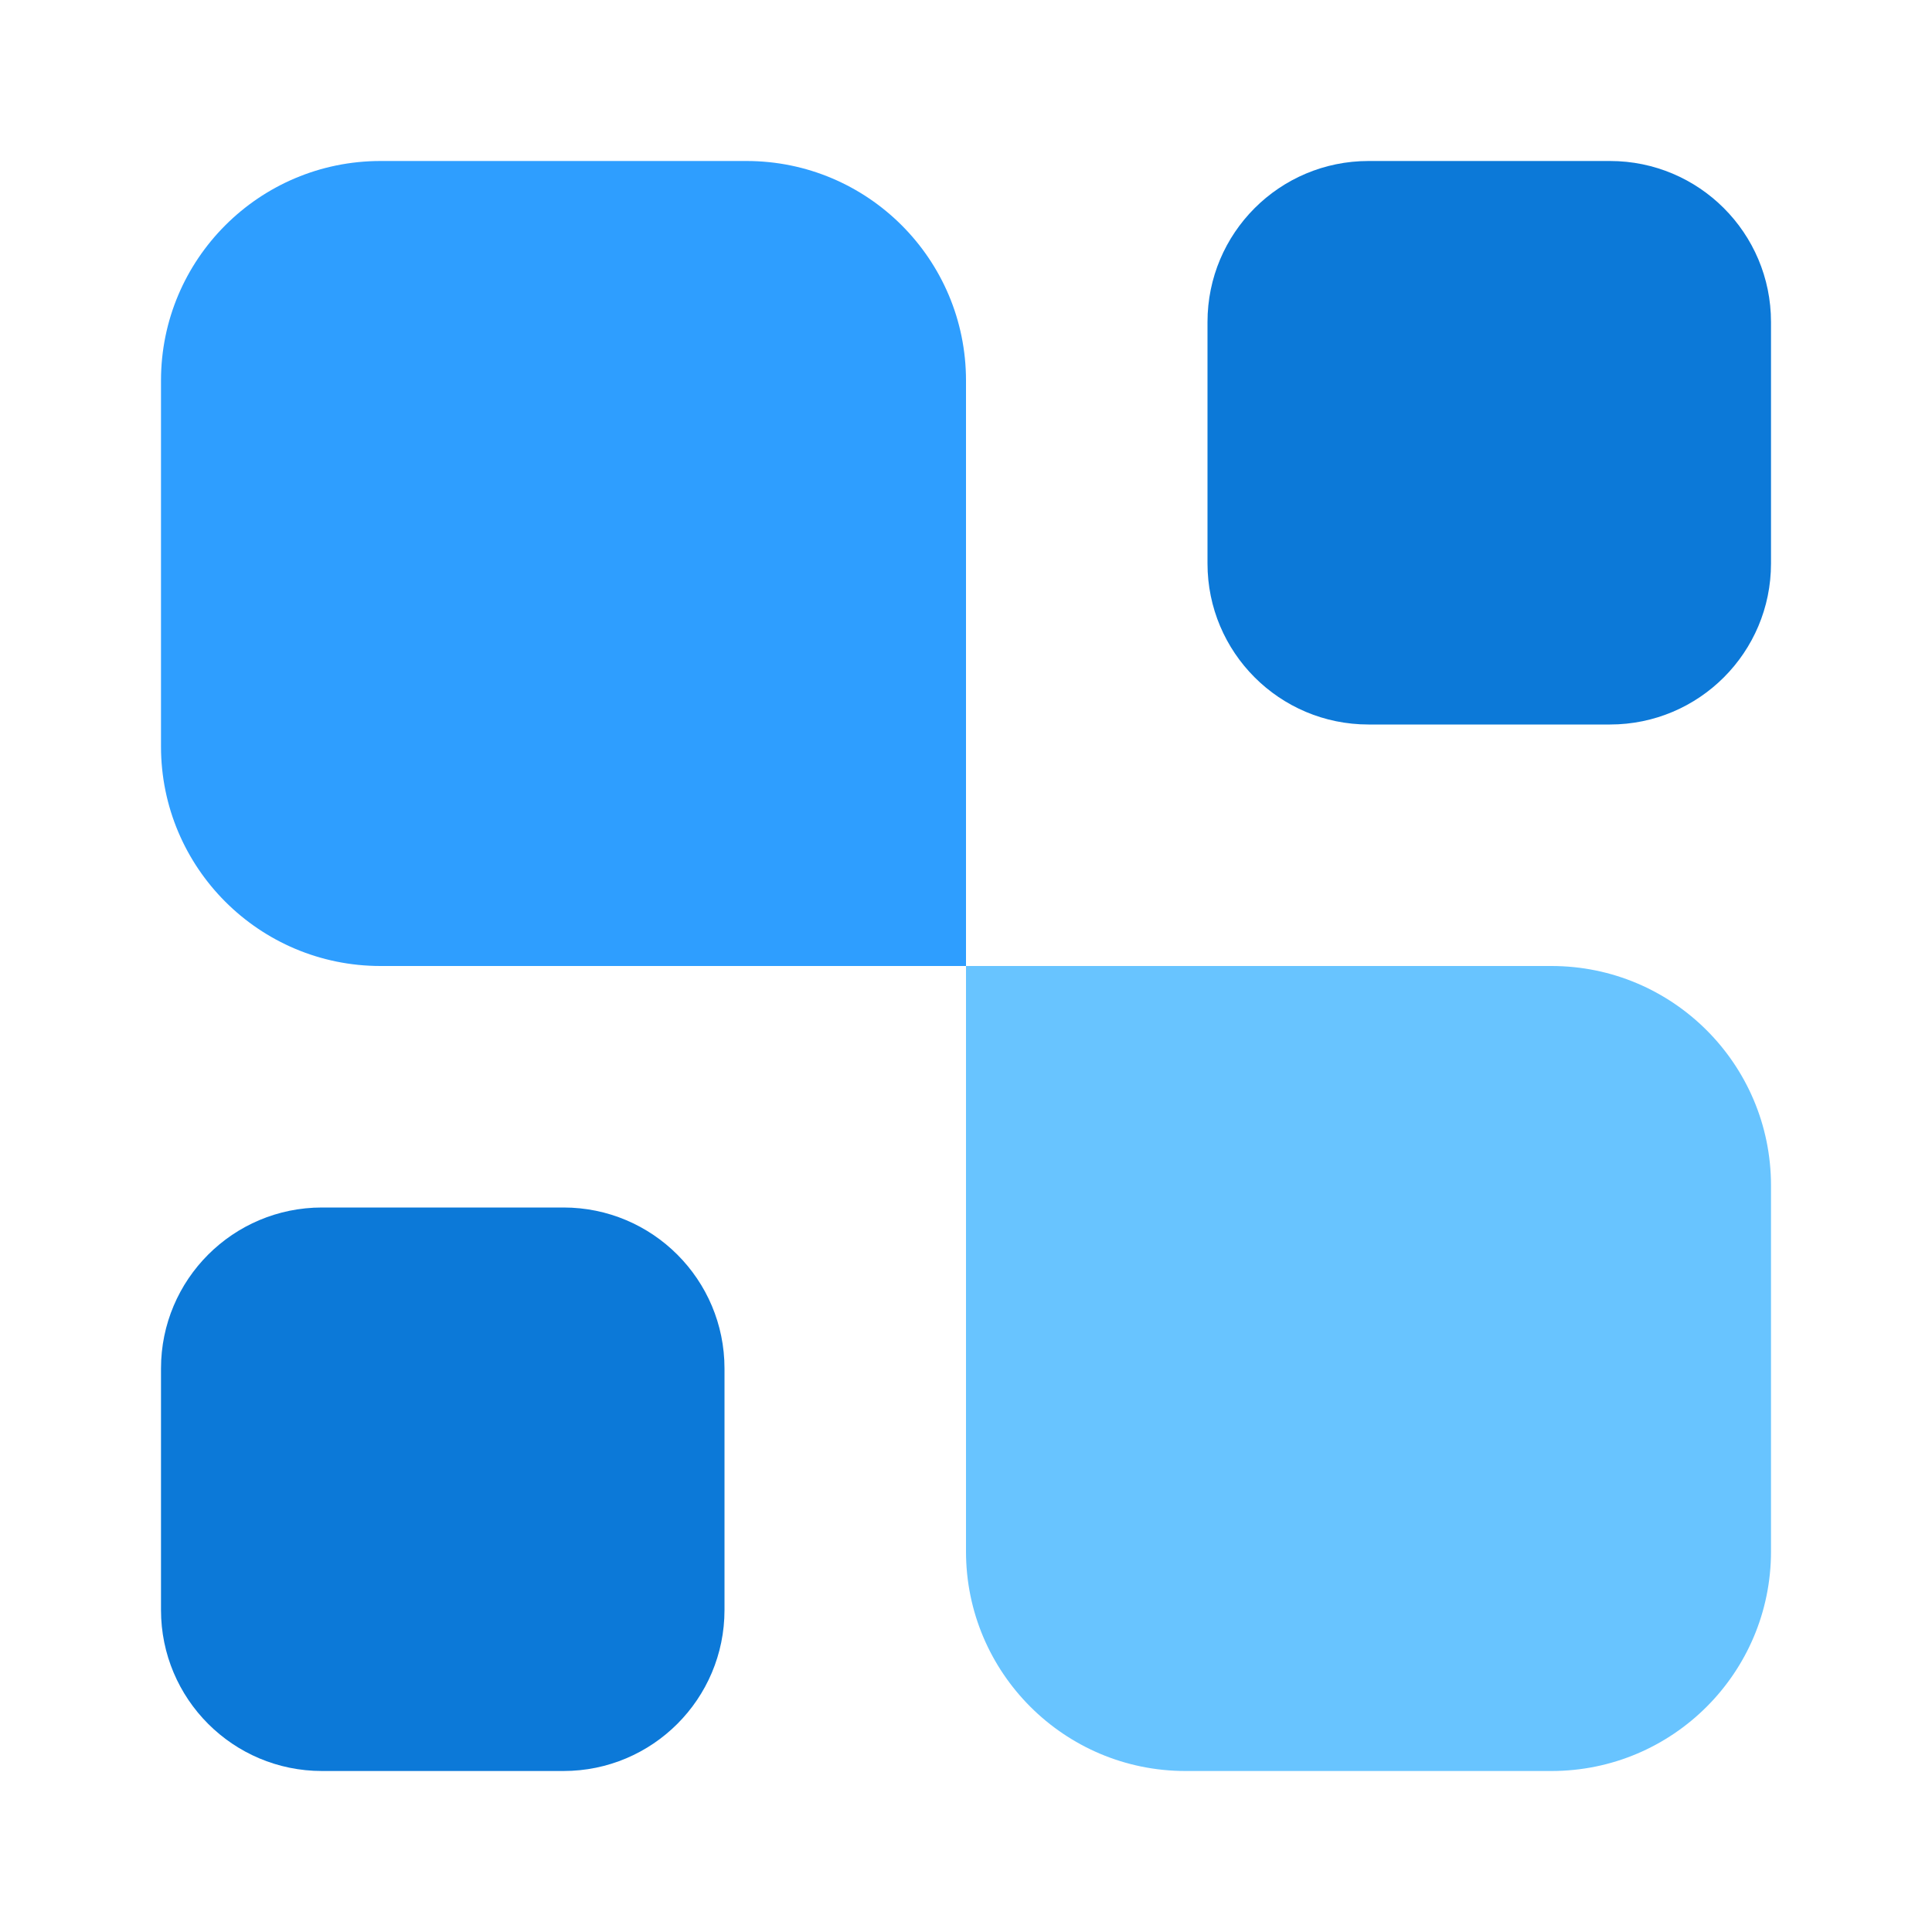
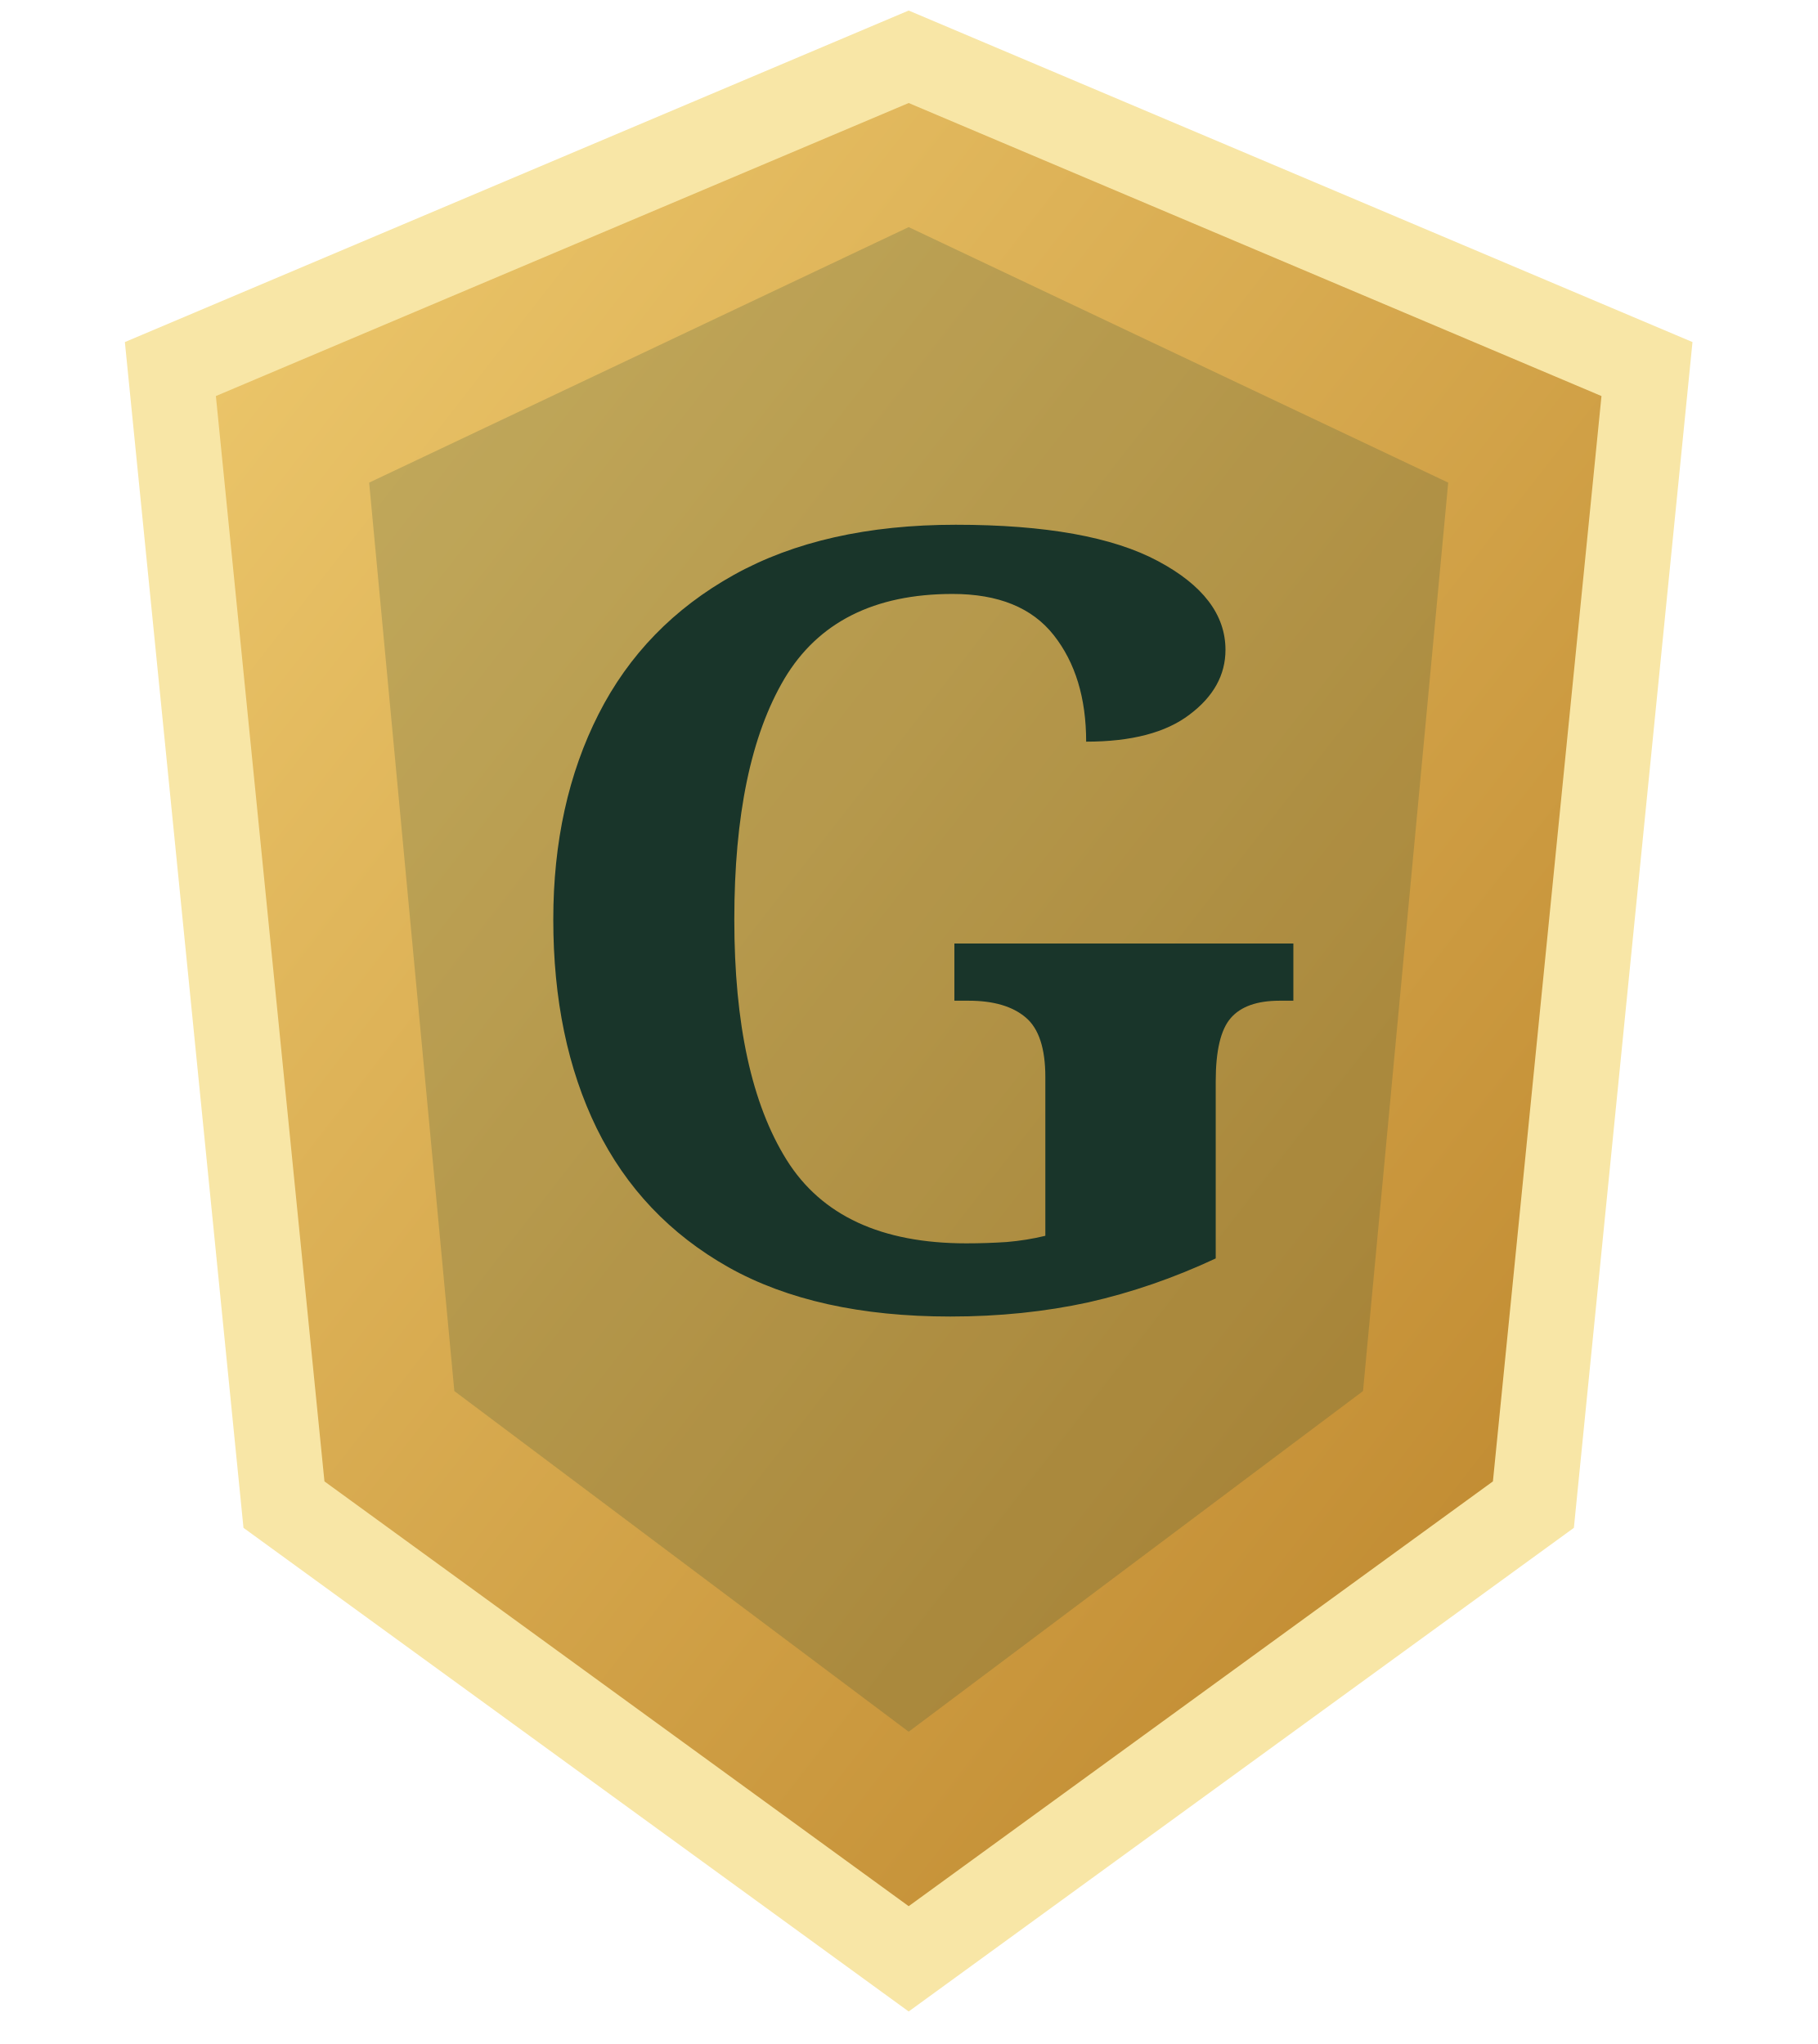
- <svg xmlns="http://www.w3.org/2000/svg" width="24" height="24" viewBox="0 0 24 24" fill="none">
-   <path d="M22 19.273C22 20.779 20.779 22 19.273 22H14.727C13.221 22 12 20.779 12 19.273V12H19.273C20.779 12 22 13.221 22 14.727V19.273Z" fill="#68C4FF" />
-   <path d="M20 2C21.105 2 22 2.895 22 4V7C22 8.105 21.105 9 20 9H17C15.895 9 15 8.105 15 7V4C15 2.895 15.895 2 17 2H20Z" fill="#0C79D8" />
-   <path d="M7 15C8.105 15 9 15.895 9 17V20C9 21.105 8.105 22 7 22H4C2.895 22 2 21.105 2 20V17C2 15.895 2.895 15 4 15H7Z" fill="#0C79D8" />
-   <path d="M12 12H4.727C3.221 12 2 10.779 2 9.273V4.727C2 3.221 3.221 2 4.727 2H9.273C10.779 2 12 3.221 12 4.727V12Z" fill="#2E9EFF" />
+ <svg xmlns="http://www.w3.org/2000/svg" viewBox="0 0 64 72">
+   <defs>
+     <linearGradient id="gold" x1="0" y1="0" x2="1" y2="1">
+       <stop stop-color="#f0cc70" />
+       <stop offset="1" stop-color="#b98027" />
+     </linearGradient>
+   </defs>
+   <path d="M32 2 58 13 54 53 32 69 10 53 6 13Z" fill="url(#gold)" stroke="#f8e6a6" stroke-width="3" />
+   <path d="M32 8 51 17 48 49 32 61 16 49 13 17Z" fill="#284b38" opacity=".2" />
+   <text x="32" y="46" text-anchor="middle" font-family="Georgia,serif" font-size="38" font-weight="700" fill="#19352a">G</text>
</svg>
